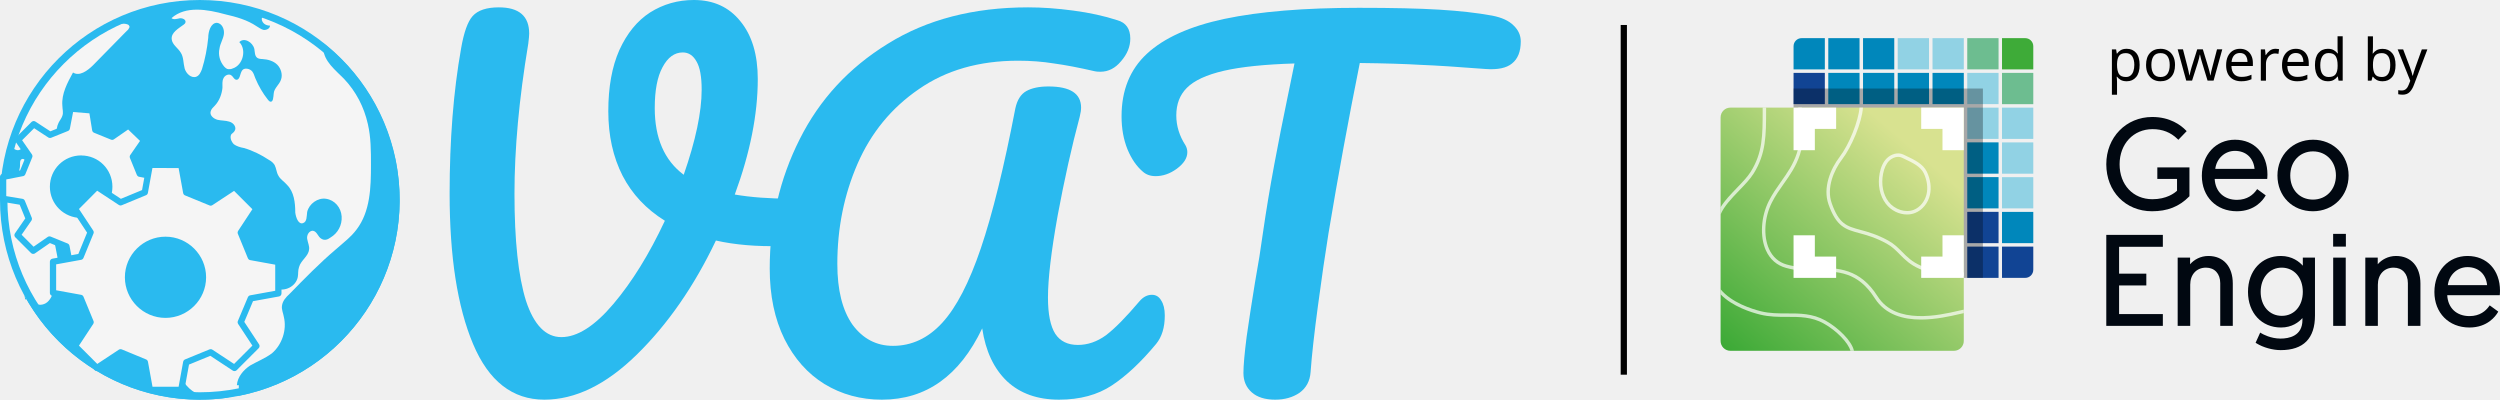
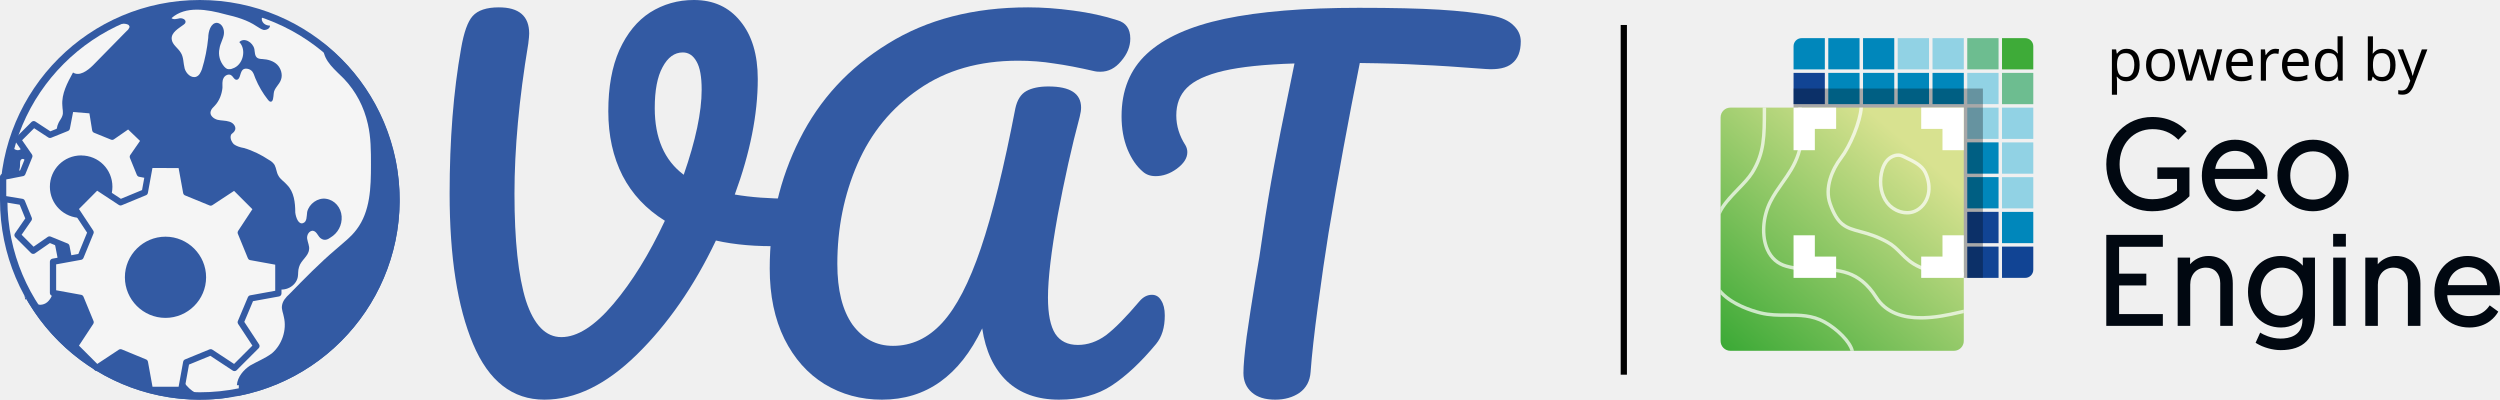
<svg xmlns="http://www.w3.org/2000/svg" viewBox="0 0 845.706 135.2" height="512" width="3202.674" version="1.1" id="svg18">
  <defs id="defs22">
    <linearGradient id="d" x1="15.623" y1="352.338" x2="213.022" y2="122.205" gradientUnits="userSpaceOnUse">
      <stop offset="0" stop-color="#3daa37" id="stop915" />
      <stop offset="1" stop-color="#d8e290" id="stop917" />
    </linearGradient>
    <clipPath id="clipPath38" clipPathUnits="userSpaceOnUse">
      <path id="path36" d="m 2767.99,2165.38 c -10.11,-56.83 -80.55,-104.25 -157.22,-97.6 -76.97,7.37 -95.33,41.9 -49.04,78.85 45.71,37.9 106,84.47 148.3,97.16 42.37,12.46 69.08,-22 57.96,-78.41 z" />
    </clipPath>
    <linearGradient id="linearGradient44" spreadMethod="pad" gradientTransform="matrix(0,-219.607,-219.607,0,2653.55,2284.8)" gradientUnits="userSpaceOnUse" y2="0" x2="1" y1="0" x1="0">
      <stop id="stop40" offset="0" style="stop-opacity:1;stop-color:#77cb46" />
      <stop id="stop42" offset="1" style="stop-opacity:1;stop-color:#45bb3a" />
    </linearGradient>
    <clipPath id="clipPath54" clipPathUnits="userSpaceOnUse">
      <path id="path52" d="m 3143.09,2250.74 c 67.89,-71.09 97.73,-131.51 32.59,-141.51 -63.3,-8.88 -143,42.97 -167.06,111.23 -26.24,67.86 -14.95,134.83 8.92,147.56 24.67,12.87 59.7,-44.96 125.55,-117.28 z" />
    </clipPath>
    <linearGradient id="linearGradient60" spreadMethod="pad" gradientTransform="matrix(0,409.137,409.137,0,3102.74,1437.52)" gradientUnits="userSpaceOnUse" y2="0" x2="1" y1="0" x1="0">
      <stop id="stop56" offset="0" style="stop-opacity:1;stop-color:#2555ad" />
      <stop id="stop58" offset="1" style="stop-opacity:1;stop-color:#3468bb" />
    </linearGradient>
    <clipPath id="clipPath70" clipPathUnits="userSpaceOnUse">
      <path id="path68" d="m 4145.99,1631.8 c 139.34,-68.02 69.88,-249.44 -161.59,-331.62 -234.31,-79.33 -479.22,23.48 -536.55,142.97 -58.25,120.9 13.83,210.15 163.52,242.98 149.42,28.92 393,17.33 534.62,-54.33 z" />
    </clipPath>
    <linearGradient id="linearGradient76" spreadMethod="pad" gradientTransform="matrix(0,670.354,670.354,0,3822.63,1228.3)" gradientUnits="userSpaceOnUse" y2="0" x2="1" y1="0" x1="0">
      <stop id="stop72" offset="0" style="stop-opacity:1;stop-color:#77cb46" />
      <stop id="stop74" offset="1" style="stop-opacity:1;stop-color:#45bb3a" />
    </linearGradient>
    <clipPath id="clipPath86" clipPathUnits="userSpaceOnUse">
      <path id="path84" d="m 2975.34,2211.75 c -23.2,68.04 -56.98,110 -90.49,94.15 -33.11,-16.07 -66.53,-75.82 -75.56,-133.1 -0.02,-0.13 -0.02,-0.25 -0.04,-0.38 -9.16,-106.25 -79.8,-163.71 -231.94,-142.41 0,0 0.01,-0.02 0.02,-0.03 -78.24,7.68 -198.91,-1.01 -273.66,-20.28 -74.06,-17.44 -38.1,-88.11 89.17,-144.66 128.42,-55.48 258.45,-23.06 282.27,42.51 0.05,0.13 0.07,0.25 0.12,0.38 0.01,-0.02 0.02,-0.03 0.03,-0.04 55.2,109.57 124.45,151.51 234.16,165.59 0,0 -0.01,0.01 -0.01,0.01 66.31,5.65 90.47,70.75 65.93,138.26 z" />
    </clipPath>
    <linearGradient id="linearGradient92" spreadMethod="pad" gradientTransform="matrix(0,601.928,601.928,0,2625.13,1130.62)" gradientUnits="userSpaceOnUse" y2="0" x2="1" y1="0" x1="0">
      <stop id="stop88" offset="0" style="stop-opacity:1;stop-color:#2555ad" />
      <stop id="stop90" offset="1" style="stop-opacity:1;stop-color:#3468bb" />
    </linearGradient>
    <clipPath id="clipPath104" clipPathUnits="userSpaceOnUse">
      <path id="path102" d="m 2508.83,1581.16 c -38.87,-91.27 -250.22,-99.06 -432.47,46.52 -178.91,146.98 -218.67,299.96 -130.81,303.04 90.21,6.28 264.51,-48.54 395.23,-105.95 128.85,-59.82 208.64,-152.5 168.05,-243.61 z" />
    </clipPath>
    <linearGradient id="linearGradient110" spreadMethod="pad" gradientTransform="matrix(0,650.987,650.987,0,2210.05,1472.34)" gradientUnits="userSpaceOnUse" y2="0" x2="1" y1="0" x1="0">
      <stop id="stop106" offset="0" style="stop-opacity:1;stop-color:#2555ad" />
      <stop id="stop108" offset="1" style="stop-opacity:1;stop-color:#3468bb" />
    </linearGradient>
  </defs>
  <g id="g44" transform="translate(9.939211,10.0641)">
    <g transform="matrix(0.2119787,0,0,-0.2119787,-83.89857,160.8119)" id="g16">
-       <ellipse transform="scale(1,-1)" cy="-487.2" cx="667.8" fill="#f5f5f5" stroke="#335aa3" stroke-width="11.8" id="ellipse2" rx="313" ry="313" style="stroke:#2abaef;stroke-opacity:1" />
-       <g fill="#335aa3" id="g8" style="fill:#2abaef;fill-opacity:1">
-         <path d="m 730,191.4 c -0.6,-7.2 1.6,-13.4 -1.4,-17.2 172.6,33.3 285.5,200.2 252.3,373 -16,78.6 -58,145 -117,190.8 1,-3 1,-6.6 1,-10 1,-19.7 19,-33.5 33,-47.7 19,-20 32,-45 38,-72 5,-21.3 5,-43.3 5,-65.3 0,-35.8 -1,-74.4 -23,-103.2 -9,-12.2 -22,-21.7 -33,-31.6 -26,-22 -50,-46.7 -74,-71.2 -6,-5.4 -11,-11.3 -12,-18.7 -1,-6 2,-12 3,-18 5,-20.8 -3,-44.3 -19,-58 -11,-8.2 -23,-12.7 -35,-19.6 -10,-6.7 -20,-17.7 -21,-31.3" id="path4" style="fill:#2abaef;fill-opacity:1" />
-         <path d="m 387.8,335.2 h -0.2 c 62.7,-115.4 192.6,-183.8 328,-163.3 -33.6,5 -39,-3 -54.5,7 -7,4 -14,10 -19,18 -4,6 -8,14 -14,19 -6,5 -15,9 -20,16 -7,12 3,28 16,36 13,7 28,11 38,21 10,10 15,25 28,29 5,1 11,1 15,4 7,5 7,16 14,21 8,6 21,0 31,4 6,2 10,8 17,9 8,1 15,-6 22,-10 14,-6 32,3 35,18 1,5 0,10 2,16 3,11 15,17 16,28 1,5 -2,11 -3,17 -1,6 3,13 9,13 7,-1 8,-10 14,-13 5,-3 10,-1 14,2 12,7 19,20 18,34 -1,14 -11,26 -25,28 -13,2 -27,-8 -30,-21 -1,-7 0,-16 -7,-18 -7,-2 -11,9 -12,17 0,16 -2,33 -13,44 -4,5 -11,9 -14,15 -3,5 -3,11 -6,17 -2,3 -5,6 -9,8 -12,8 -26,15 -40,19 -6,1 -12,3 -16,6 -4,4 -7,11 -4,16 2,2 4,3 5,5 4,5.4 -1,13 -8,15 -6,2 -13,1.6 -19,3 -6,1.5 -13,7 -11,13.4 1,4 4,6.5 6.8,9.4 7,7.5 11,18 12,28.2 0,5 -0.6,11 1.5,15 2,5 8.6,8 12.6,5 3,-2 4,-6 7.5,-7 6.8,-1 6,10 10,15 3,4 10,3 14,0 4,-3 5,-8 7,-13 5,-12 12,-24 20,-34 1,-1 2,-2.6 3.6,-3 5,-1.2 5,7.5 5.6,13 0.5,8.4 9,14 11.6,22 3,8 0,18 -6,24 -6,6 -15,8.5 -24,9 -2.5,0 -6,0.5 -8,2 -4,3 -3.6,9 -4.5,14 -2.5,11 -16.5,19 -24,11 12,-12 6,-37.2 -11,-42.2 -2,-1 -4,-1 -6,-1 -3,0 -5,2 -7,4 -7,8 -10,19 -7.6,29 1,8 6,15 7,23 1,8 -3,17 -11,18 -10,0 -14,-14 -14,-24 -1.7,-17 -5,-34 -10,-50 -2,-5 -4,-10 -9,-12 -8,-3 -16.3,5 -18.6,13 -2.3,8.8 -1.6,18 -6,25 -4.6,8 -14,13 -14.7,22 -1,10.6 11,17 19,23 1.4,1 2.6,2 3,3.8 1,4.4 -5,7 -9.3,6.4 -4.7,-1 -10,-2.6 -13,0.3 22.5,20 57,14 86,6 17.5,-4 35,-9 49.8,-19 3.7,-2 7,-5 11.7,-6 4,0 9.5,2 9.7,7 -7,0 -12,4 -13,9 -1,4.6 3,9 6.5,11 l 1,0.6 c -50,17 -104.5,21 -159.7,11 -33,-6 -64,-17 -92,-32 5.3,2 10.5,3 16,3.5 1,0 14.3,1 16.2,-3 0.5,-0.3 1,-1.4 0.6,-3 -1,-2 -2,-4 -4,-5.3 l -54,-55 c -9,-9 -22,-18.2 -32,-11.6 -9,-16.5 -18.5,-34 -17,-52.7 0,-5.6 2,-11 0,-16.5 -1.3,-4 -4,-7 -6,-11 -6,-12 -2,-26 -2,-39 0,-13 -9,-29 -22,-27 -9,1 -14,11 -16,20 -2,9 -1,18.4 -5,27 -4.4,-2.6 -7,-7.7 -9,-12.5 -3.3,-7.6 -5.4,-11 -9,-12 -5,-1.5 -10.4,3.4 -12,5 -1,1 -1.4,2 -2,3.5 -13,-45 -17,-94 -9,-143 -8,61 1,109 3,109 0.5,0 0.4,-4 4,-11 1,-3 3,-6 6.5,-9.4 6.7,5 11,13 11,22 0,3.5 -0.4,8 3,9.5 3,1 6,-2 7,-4.7 1,-3 0.7,-6 1.6,-9 2,-7 8,-11 13,-15 12,-11 16,-28 19,-44.8 l 14.7,-76 c 1.7,-8 3,-17 3,-25 0,-11 -3.3,-22 -7,-33 -2,-8 -5,-16 -11,-21 -6,-5 -16,-6 -21,0.4 -3,4 -6,10 -10,8 -1,-2 -2,-4 -4,-4" id="path6" style="fill:#2abaef;fill-opacity:1" />
+       <ellipse transform="scale(1,-1)" cy="-487.2" cx="667.8" fill="#f5f5f5" stroke="#335aa3" stroke-width="11.8" id="ellipse2" rx="313" ry="313" style="stroke:#335aa3;stroke-opacity:1" />
+       <g fill="#335aa3" id="g8" style="fill:#335aa3;fill-opacity:1">
+         <path d="m 730,191.4 c -0.6,-7.2 1.6,-13.4 -1.4,-17.2 172.6,33.3 285.5,200.2 252.3,373 -16,78.6 -58,145 -117,190.8 1,-3 1,-6.6 1,-10 1,-19.7 19,-33.5 33,-47.7 19,-20 32,-45 38,-72 5,-21.3 5,-43.3 5,-65.3 0,-35.8 -1,-74.4 -23,-103.2 -9,-12.2 -22,-21.7 -33,-31.6 -26,-22 -50,-46.7 -74,-71.2 -6,-5.4 -11,-11.3 -12,-18.7 -1,-6 2,-12 3,-18 5,-20.8 -3,-44.3 -19,-58 -11,-8.2 -23,-12.7 -35,-19.6 -10,-6.7 -20,-17.7 -21,-31.3" id="path4" style="fill:#335aa3;fill-opacity:1" />
+         <path d="m 387.8,335.2 h -0.2 c 62.7,-115.4 192.6,-183.8 328,-163.3 -33.6,5 -39,-3 -54.5,7 -7,4 -14,10 -19,18 -4,6 -8,14 -14,19 -6,5 -15,9 -20,16 -7,12 3,28 16,36 13,7 28,11 38,21 10,10 15,25 28,29 5,1 11,1 15,4 7,5 7,16 14,21 8,6 21,0 31,4 6,2 10,8 17,9 8,1 15,-6 22,-10 14,-6 32,3 35,18 1,5 0,10 2,16 3,11 15,17 16,28 1,5 -2,11 -3,17 -1,6 3,13 9,13 7,-1 8,-10 14,-13 5,-3 10,-1 14,2 12,7 19,20 18,34 -1,14 -11,26 -25,28 -13,2 -27,-8 -30,-21 -1,-7 0,-16 -7,-18 -7,-2 -11,9 -12,17 0,16 -2,33 -13,44 -4,5 -11,9 -14,15 -3,5 -3,11 -6,17 -2,3 -5,6 -9,8 -12,8 -26,15 -40,19 -6,1 -12,3 -16,6 -4,4 -7,11 -4,16 2,2 4,3 5,5 4,5.4 -1,13 -8,15 -6,2 -13,1.6 -19,3 -6,1.5 -13,7 -11,13.4 1,4 4,6.5 6.8,9.4 7,7.5 11,18 12,28.2 0,5 -0.6,11 1.5,15 2,5 8.6,8 12.6,5 3,-2 4,-6 7.5,-7 6.8,-1 6,10 10,15 3,4 10,3 14,0 4,-3 5,-8 7,-13 5,-12 12,-24 20,-34 1,-1 2,-2.6 3.6,-3 5,-1.2 5,7.5 5.6,13 0.5,8.4 9,14 11.6,22 3,8 0,18 -6,24 -6,6 -15,8.5 -24,9 -2.5,0 -6,0.5 -8,2 -4,3 -3.6,9 -4.5,14 -2.5,11 -16.5,19 -24,11 12,-12 6,-37.2 -11,-42.2 -2,-1 -4,-1 -6,-1 -3,0 -5,2 -7,4 -7,8 -10,19 -7.6,29 1,8 6,15 7,23 1,8 -3,17 -11,18 -10,0 -14,-14 -14,-24 -1.7,-17 -5,-34 -10,-50 -2,-5 -4,-10 -9,-12 -8,-3 -16.3,5 -18.6,13 -2.3,8.8 -1.6,18 -6,25 -4.6,8 -14,13 -14.7,22 -1,10.6 11,17 19,23 1.4,1 2.6,2 3,3.8 1,4.4 -5,7 -9.3,6.4 -4.7,-1 -10,-2.6 -13,0.3 22.5,20 57,14 86,6 17.5,-4 35,-9 49.8,-19 3.7,-2 7,-5 11.7,-6 4,0 9.5,2 9.7,7 -7,0 -12,4 -13,9 -1,4.6 3,9 6.5,11 l 1,0.6 c -50,17 -104.5,21 -159.7,11 -33,-6 -64,-17 -92,-32 5.3,2 10.5,3 16,3.5 1,0 14.3,1 16.2,-3 0.5,-0.3 1,-1.4 0.6,-3 -1,-2 -2,-4 -4,-5.3 l -54,-55 c -9,-9 -22,-18.2 -32,-11.6 -9,-16.5 -18.5,-34 -17,-52.7 0,-5.6 2,-11 0,-16.5 -1.3,-4 -4,-7 -6,-11 -6,-12 -2,-26 -2,-39 0,-13 -9,-29 -22,-27 -9,1 -14,11 -16,20 -2,9 -1,18.4 -5,27 -4.4,-2.6 -7,-7.7 -9,-12.5 -3.3,-7.6 -5.4,-11 -9,-12 -5,-1.5 -10.4,3.4 -12,5 -1,1 -1.4,2 -2,3.5 -13,-45 -17,-94 -9,-143 -8,61 1,109 3,109 0.5,0 0.4,-4 4,-11 1,-3 3,-6 6.5,-9.4 6.7,5 11,13 11,22 0,3.5 -0.4,8 3,9.5 3,1 6,-2 7,-4.7 1,-3 0.7,-6 1.6,-9 2,-7 8,-11 13,-15 12,-11 16,-28 19,-44.8 l 14.7,-76 c 1.7,-8 3,-17 3,-25 0,-11 -3.3,-22 -7,-33 -2,-8 -5,-16 -11,-21 -6,-5 -16,-6 -21,0.4 -3,4 -6,10 -10,8 -1,-2 -2,-4 -4,-4" id="path6" style="fill:#335aa3;fill-opacity:1" />
      </g>
-       <g fill="#f5f5f5" stroke="#335aa3" stroke-linecap="round" stroke-linejoin="round" stroke-width="10" id="g14" style="stroke:#2abaef;stroke-opacity:1">
-         <path d="m 461.5,632.7 -6,-31 -26.8,-10.8 -26,17 -25,-25 18,-26 -11,-27 -30.8,-6 v -35 l 30,-5 11,-27 -18,-26 25,-25 26,18 27,-11 6,-31 h 35 l 5,31 27,10 26,-18 25,25 -18,26 11,27 31,5 v 35 l -31,6 -11,27 18,26 -25,24 -26,-18 -27,11 -5,31 z m 17,-79.7 c 25,0 44.8,-20 44.8,-45 0,-24.8 -20,-44.7 -44.8,-44.7 -25,0 -45,20 -45,44.8 0,25 20,45 45,45 z" id="path10" style="stroke:#2abaef;stroke-opacity:1" />
-         <path d="m 588,543 -8,-43.8 -38.7,-16 -38,25 -34.8,-35 25,-37.8 -16,-39 -44,-8 v -49.7 l 44,-8 16,-38.8 -25,-38 35,-35 37.8,25 38.8,-16 8,-44 h 50 l 8,44 39,16 38,-25 35,35 -25,38 16,38 44,8 v 50 l -44,8 -16,39 25,38 -35,35 -38,-25 -39,16 -8,44 z m 25,-119.6 c 33,0 59.8,-27 59.8,-59.8 0,-33 -27,-59.8 -59.8,-59.8 -33,0 -59.8,27 -59.8,59.8 0,33 27,59.8 59.8,59.8 z" id="path12" style="stroke:#2abaef;stroke-opacity:1" />
+       <g fill="#f5f5f5" stroke="#335aa3" stroke-linecap="round" stroke-linejoin="round" stroke-width="10" id="g14" style="stroke:#335aa3;stroke-opacity:1">
+         <path d="m 461.5,632.7 -6,-31 -26.8,-10.8 -26,17 -25,-25 18,-26 -11,-27 -30.8,-6 v -35 l 30,-5 11,-27 -18,-26 25,-25 26,18 27,-11 6,-31 h 35 l 5,31 27,10 26,-18 25,25 -18,26 11,27 31,5 v 35 l -31,6 -11,27 18,26 -25,24 -26,-18 -27,11 -5,31 z m 17,-79.7 c 25,0 44.8,-20 44.8,-45 0,-24.8 -20,-44.7 -44.8,-44.7 -25,0 -45,20 -45,44.8 0,25 20,45 45,45 z" id="path10" style="stroke:#335aa3;stroke-opacity:1" />
+         <path d="m 588,543 -8,-43.8 -38.7,-16 -38,25 -34.8,-35 25,-37.8 -16,-39 -44,-8 v -49.7 l 44,-8 16,-38.8 -25,-38 35,-35 37.8,25 38.8,-16 8,-44 h 50 l 8,44 39,16 38,-25 35,35 -25,38 16,38 44,8 v 50 l -44,8 -16,39 25,38 -35,35 -38,-25 -39,16 -8,44 z m 25,-119.6 c 33,0 59.8,-27 59.8,-59.8 0,-33 -27,-59.8 -59.8,-59.8 -33,0 -59.8,27 -59.8,59.8 0,33 27,59.8 59.8,59.8 z" id="path12" style="stroke:#335aa3;stroke-opacity:1" />
      </g>
    </g>
  </g>
-   <g aria-label="VAT" id="text1126" style="font-size:155.581px;line-height:1.25;letter-spacing:0px;word-spacing:0px;fill:#2abaef;stroke-width:3.89" transform="translate(0,-0.3020205)">
-     <path d="m 267.386,67.513 q 3.578,0 5.134,1.556 1.711,1.556 1.711,4.045 0,4.045 -2.489,7.157 -2.334,3.112 -7.468,3.267 -12.446,0.311 -22.093,-1.867 -11.046,23.182 -26.76,38.584 -15.558,15.247 -31.272,15.247 -16.18,0 -24.115,-18.825 -7.935,-18.825 -7.935,-50.875 0,-27.382 3.89,-49.164 1.4,-8.09 3.89,-10.891 2.645,-2.956 8.868,-2.956 10.268,0 10.268,8.868 0,0.933 -0.311,3.423 -4.667,28.005 -4.667,50.719 0,23.804 3.89,36.25 4.045,12.291 11.98,12.291 8.09,0 17.581,-11.202 9.49,-11.202 17.425,-28.16 -9.49,-5.912 -14.313,-15.247 -4.823,-9.49 -4.823,-21.781 0,-12.291 3.734,-20.692 3.89,-8.557 10.424,-12.758 6.69,-4.201 14.78,-4.201 9.957,0 15.714,7.157 5.912,7.157 5.912,19.603 0,17.892 -7.779,39.051 8.246,1.4 18.825,1.4 z M 221.489,36.864 q 0,15.247 9.802,22.559 6.068,-17.425 6.068,-28.782 0,-6.534 -1.711,-9.49 -1.711,-3.112 -4.667,-3.112 -4.201,0 -6.846,4.979 -2.645,4.823 -2.645,13.847 z" style="font-family:Pacifico;-inkscape-font-specification:Pacifico" id="path916" />
-     <path d="m 298.346,135.502 q -10.735,0 -19.448,-5.29 -8.557,-5.29 -13.536,-15.247 -4.979,-10.113 -4.979,-23.804 0,-23.648 10.113,-43.718 10.113,-20.226 29.872,-32.361 19.759,-12.291 47.452,-12.291 7.157,0 15.247,1.089 8.246,1.089 14.936,3.267 4.356,1.245 4.356,6.223 0,4.045 -3.112,7.623 -2.956,3.578 -7.001,3.578 -1.245,0 -1.867,-0.156 -8.09,-1.867 -13.847,-2.645 -5.756,-0.933 -12.135,-0.933 -19.759,0 -33.605,9.646 -13.847,9.49 -20.692,25.204 -6.846,15.714 -6.846,33.917 0,13.224 5.134,20.537 5.29,7.157 13.691,7.157 9.49,0 16.647,-7.779 7.157,-7.779 13.069,-25.204 5.912,-17.425 11.669,-47.297 0.933,-4.356 3.734,-5.912 2.8,-1.556 7.468,-1.556 11.046,0 11.046,7.157 0,1.245 -0.467,3.112 -4.045,15.091 -7.468,33.45 -3.267,18.203 -3.267,27.693 0,8.401 2.489,12.291 2.489,3.734 7.623,3.734 4.979,0 9.49,-3.267 4.512,-3.423 11.357,-11.513 1.867,-2.178 4.201,-2.178 2.023,0 3.112,1.867 1.245,1.867 1.245,5.134 0,6.068 -2.956,9.646 -7.623,9.179 -14.936,14.002 -7.312,4.823 -17.892,4.823 -10.891,0 -17.581,-6.223 -6.69,-6.379 -8.401,-17.892 -11.513,24.115 -33.917,24.115 z" style="font-family:Pacifico;-inkscape-font-specification:Pacifico" id="path918" />
-     <path d="m 504.802,5.592 q 4.823,0.933 7.157,3.267 2.489,2.334 2.489,5.445 0,5.134 -2.956,7.468 -2.8,2.334 -9.024,1.867 -14.002,-1.089 -21.937,-1.4 -7.779,-0.467 -20.537,-0.622 -5.756,28.627 -10.58,57.565 -1.711,10.58 -3.578,24.582 -1.867,13.847 -2.489,22.404 -0.311,4.512 -3.734,7.001 -3.423,2.334 -8.246,2.334 -5.134,0 -7.935,-2.489 -2.8,-2.489 -2.8,-6.534 0,-3.734 1.089,-12.291 1.245,-8.713 2.8,-18.203 1.711,-9.49 2.645,-16.492 1.711,-11.824 3.89,-23.493 2.178,-11.669 4.356,-22.093 0.467,-2.334 1.089,-5.29 0.622,-3.112 1.4,-6.846 -15.247,0.467 -23.959,2.489 -8.713,2.023 -12.446,5.756 -3.578,3.578 -3.578,9.335 0,5.29 3.112,10.113 0.622,1.089 0.622,2.334 0,2.956 -3.578,5.601 -3.423,2.489 -7.157,2.489 -2.645,0 -4.356,-1.556 -3.112,-2.645 -5.134,-7.468 -2.023,-4.979 -2.023,-11.202 0,-13.224 8.557,-21.159 8.713,-8.09 26.293,-11.824 17.736,-3.734 45.43,-3.734 17.114,0 27.227,0.622 10.268,0.622 17.892,2.023 z" style="font-family:Pacifico;-inkscape-font-specification:Pacifico" id="path920" />
+   <g aria-label="VAT" id="text1126" style="font-size:155.581px;line-height:1.25;letter-spacing:0px;word-spacing:0px;fill:#335aa3;stroke-width:3.89;fill-opacity:1" transform="translate(0,-0.3020205)">
+     <path d="m 267.386,67.513 q 3.578,0 5.134,1.556 1.711,1.556 1.711,4.045 0,4.045 -2.489,7.157 -2.334,3.112 -7.468,3.267 -12.446,0.311 -22.093,-1.867 -11.046,23.182 -26.76,38.584 -15.558,15.247 -31.272,15.247 -16.18,0 -24.115,-18.825 -7.935,-18.825 -7.935,-50.875 0,-27.382 3.89,-49.164 1.4,-8.09 3.89,-10.891 2.645,-2.956 8.868,-2.956 10.268,0 10.268,8.868 0,0.933 -0.311,3.423 -4.667,28.005 -4.667,50.719 0,23.804 3.89,36.25 4.045,12.291 11.98,12.291 8.09,0 17.581,-11.202 9.49,-11.202 17.425,-28.16 -9.49,-5.912 -14.313,-15.247 -4.823,-9.49 -4.823,-21.781 0,-12.291 3.734,-20.692 3.89,-8.557 10.424,-12.758 6.69,-4.201 14.78,-4.201 9.957,0 15.714,7.157 5.912,7.157 5.912,19.603 0,17.892 -7.779,39.051 8.246,1.4 18.825,1.4 z M 221.489,36.864 q 0,15.247 9.802,22.559 6.068,-17.425 6.068,-28.782 0,-6.534 -1.711,-9.49 -1.711,-3.112 -4.667,-3.112 -4.201,0 -6.846,4.979 -2.645,4.823 -2.645,13.847 z" style="font-family:Pacifico;-inkscape-font-specification:Pacifico;fill:#335aa3;fill-opacity:1" id="path916" />
+     <path d="m 298.346,135.502 q -10.735,0 -19.448,-5.29 -8.557,-5.29 -13.536,-15.247 -4.979,-10.113 -4.979,-23.804 0,-23.648 10.113,-43.718 10.113,-20.226 29.872,-32.361 19.759,-12.291 47.452,-12.291 7.157,0 15.247,1.089 8.246,1.089 14.936,3.267 4.356,1.245 4.356,6.223 0,4.045 -3.112,7.623 -2.956,3.578 -7.001,3.578 -1.245,0 -1.867,-0.156 -8.09,-1.867 -13.847,-2.645 -5.756,-0.933 -12.135,-0.933 -19.759,0 -33.605,9.646 -13.847,9.49 -20.692,25.204 -6.846,15.714 -6.846,33.917 0,13.224 5.134,20.537 5.29,7.157 13.691,7.157 9.49,0 16.647,-7.779 7.157,-7.779 13.069,-25.204 5.912,-17.425 11.669,-47.297 0.933,-4.356 3.734,-5.912 2.8,-1.556 7.468,-1.556 11.046,0 11.046,7.157 0,1.245 -0.467,3.112 -4.045,15.091 -7.468,33.45 -3.267,18.203 -3.267,27.693 0,8.401 2.489,12.291 2.489,3.734 7.623,3.734 4.979,0 9.49,-3.267 4.512,-3.423 11.357,-11.513 1.867,-2.178 4.201,-2.178 2.023,0 3.112,1.867 1.245,1.867 1.245,5.134 0,6.068 -2.956,9.646 -7.623,9.179 -14.936,14.002 -7.312,4.823 -17.892,4.823 -10.891,0 -17.581,-6.223 -6.69,-6.379 -8.401,-17.892 -11.513,24.115 -33.917,24.115 z" style="font-family:Pacifico;-inkscape-font-specification:Pacifico;fill:#335aa3;fill-opacity:1" id="path918" />
+     <path d="m 504.802,5.592 q 4.823,0.933 7.157,3.267 2.489,2.334 2.489,5.445 0,5.134 -2.956,7.468 -2.8,2.334 -9.024,1.867 -14.002,-1.089 -21.937,-1.4 -7.779,-0.467 -20.537,-0.622 -5.756,28.627 -10.58,57.565 -1.711,10.58 -3.578,24.582 -1.867,13.847 -2.489,22.404 -0.311,4.512 -3.734,7.001 -3.423,2.334 -8.246,2.334 -5.134,0 -7.935,-2.489 -2.8,-2.489 -2.8,-6.534 0,-3.734 1.089,-12.291 1.245,-8.713 2.8,-18.203 1.711,-9.49 2.645,-16.492 1.711,-11.824 3.89,-23.493 2.178,-11.669 4.356,-22.093 0.467,-2.334 1.089,-5.29 0.622,-3.112 1.4,-6.846 -15.247,0.467 -23.959,2.489 -8.713,2.023 -12.446,5.756 -3.578,3.578 -3.578,9.335 0,5.29 3.112,10.113 0.622,1.089 0.622,2.334 0,2.956 -3.578,5.601 -3.423,2.489 -7.157,2.489 -2.645,0 -4.356,-1.556 -3.112,-2.645 -5.134,-7.468 -2.023,-4.979 -2.023,-11.202 0,-13.224 8.557,-21.159 8.713,-8.09 26.293,-11.824 17.736,-3.734 45.43,-3.734 17.114,0 27.227,0.622 10.268,0.622 17.892,2.023 z" style="font-family:Pacifico;-inkscape-font-specification:Pacifico;fill:#335aa3;fill-opacity:1" id="path920" />
  </g>
  <path style="fill:none;stroke:#000000;stroke-width:2.112;stroke-linecap:butt;stroke-linejoin:miter;stroke-miterlimit:4;stroke-dasharray:none;stroke-opacity:1" d="m 549.304,8.45 v 118.3" id="path18149" />
  <g aria-label="powered by" id="text1605" style="font-size:19.756px;line-height:1.25;letter-spacing:0px;word-spacing:0px;stroke-width:0.494">
    <path d="m 719.455,16.508 q 1.956,0 3.141,1.363 1.205,1.363 1.205,4.109 0,2.707 -1.205,4.109 -1.185,1.403 -3.161,1.403 -1.225,0 -2.035,-0.454 -0.79,-0.474 -1.245,-1.087 h -0.119 q 0.04,0.336 0.079,0.85 0.04,0.514 0.04,0.889 v 4.346 H 714.417 V 16.705 h 1.422 l 0.237,1.442 h 0.079 q 0.474,-0.691 1.245,-1.166 0.77,-0.474 2.055,-0.474 z m -0.316,1.462 q -1.62,0 -2.292,0.909 -0.652,0.909 -0.691,2.766 v 0.336 q 0,1.956 0.632,3.023 0.652,1.047 2.39,1.047 0.968,0 1.58,-0.533 0.632,-0.533 0.929,-1.442 0.316,-0.929 0.316,-2.114 0,-1.818 -0.711,-2.904 -0.691,-1.087 -2.153,-1.087 z" style="font-weight:300;font-family:Poppins;-inkscape-font-specification:'Poppins weight=255'" id="path2916" />
    <path d="m 735.773,21.98 q 0,2.628 -1.343,4.07 -1.324,1.442 -3.596,1.442 -1.403,0 -2.509,-0.632 -1.087,-0.652 -1.719,-1.877 -0.632,-1.245 -0.632,-3.003 0,-2.628 1.324,-4.05 1.324,-1.422 3.596,-1.422 1.442,0 2.529,0.652 1.106,0.632 1.719,1.857 0.632,1.205 0.632,2.963 z m -8.001,0 q 0,1.877 0.731,2.983 0.751,1.087 2.371,1.087 1.6,0 2.351,-1.087 0.751,-1.106 0.751,-2.983 0,-1.877 -0.751,-2.944 -0.751,-1.067 -2.371,-1.067 -1.62,0 -2.351,1.067 -0.731,1.067 -0.731,2.944 z" style="font-weight:300;font-family:Poppins;-inkscape-font-specification:'Poppins weight=255'" id="path2918" />
    <path d="m 744.96,21.308 q -0.257,-0.81 -0.454,-1.58 -0.178,-0.79 -0.277,-1.225 h -0.079 q -0.079,0.435 -0.257,1.225 -0.178,0.77 -0.454,1.6 l -1.897,5.947 h -1.976 l -2.904,-10.589 h 1.798 l 1.462,5.65 q 0.217,0.85 0.415,1.719 0.198,0.869 0.277,1.442 h 0.079 q 0.079,-0.336 0.178,-0.83 0.119,-0.494 0.257,-1.027 0.138,-0.553 0.277,-0.988 l 1.877,-5.966 h 1.897 l 1.818,5.966 q 0.217,0.672 0.415,1.462 0.217,0.79 0.296,1.363 h 0.079 q 0.059,-0.494 0.257,-1.363 0.217,-0.869 0.454,-1.778 l 1.482,-5.65 h 1.778 l -2.944,10.589 h -2.035 z" style="font-weight:300;font-family:Poppins;-inkscape-font-specification:'Poppins weight=255'" id="path2920" />
    <path d="m 757.742,16.508 q 1.363,0 2.331,0.593 0.988,0.593 1.501,1.679 0.533,1.067 0.533,2.509 v 1.047 h -7.251 q 0.04,1.798 0.909,2.746 0.889,0.929 2.47,0.929 1.008,0 1.778,-0.178 0.79,-0.198 1.62,-0.553 v 1.521 q -0.81,0.356 -1.6,0.514 -0.79,0.178 -1.877,0.178 -1.501,0 -2.667,-0.612 -1.146,-0.612 -1.798,-1.818 -0.632,-1.225 -0.632,-2.983 0,-1.739 0.573,-2.983 0.593,-1.245 1.64,-1.916 1.067,-0.672 2.47,-0.672 z m -0.02,1.422 q -1.245,0 -1.976,0.81 -0.711,0.79 -0.85,2.213 h 5.393 q -0.02,-1.343 -0.632,-2.173 -0.612,-0.85 -1.936,-0.85 z" style="font-weight:300;font-family:Poppins;-inkscape-font-specification:'Poppins weight=255'" id="path2922" />
    <path d="m 769.734,16.508 q 0.296,0 0.632,0.04 0.356,0.02 0.612,0.079 l -0.217,1.6 q -0.257,-0.059 -0.573,-0.099 -0.296,-0.04 -0.573,-0.04 -0.81,0 -1.521,0.454 -0.711,0.435 -1.146,1.245 -0.415,0.79 -0.415,1.857 v 5.65 h -1.739 V 16.705 h 1.422 l 0.198,1.936 h 0.079 q 0.514,-0.869 1.324,-1.501 0.81,-0.632 1.916,-0.632 z" style="font-weight:300;font-family:Poppins;-inkscape-font-specification:'Poppins weight=255'" id="path2924" />
    <path d="m 776.649,16.508 q 1.363,0 2.331,0.593 0.988,0.593 1.501,1.679 0.533,1.067 0.533,2.509 v 1.047 h -7.251 q 0.04,1.798 0.909,2.746 0.889,0.929 2.47,0.929 1.008,0 1.778,-0.178 0.79,-0.198 1.62,-0.553 v 1.521 q -0.81,0.356 -1.6,0.514 -0.79,0.178 -1.877,0.178 -1.501,0 -2.667,-0.612 -1.146,-0.612 -1.798,-1.818 -0.632,-1.225 -0.632,-2.983 0,-1.739 0.573,-2.983 0.593,-1.245 1.64,-1.916 1.067,-0.672 2.47,-0.672 z m -0.02,1.422 q -1.245,0 -1.976,0.81 -0.711,0.79 -0.85,2.213 h 5.393 q -0.02,-1.343 -0.632,-2.173 -0.612,-0.85 -1.936,-0.85 z" style="font-weight:300;font-family:Poppins;-inkscape-font-specification:'Poppins weight=255'" id="path2926" />
    <path d="m 787.455,27.492 q -1.976,0 -3.161,-1.363 -1.185,-1.383 -1.185,-4.109 0,-2.726 1.185,-4.109 1.205,-1.403 3.181,-1.403 1.225,0 1.995,0.454 0.79,0.454 1.284,1.106 h 0.119 q -0.02,-0.257 -0.079,-0.751 -0.04,-0.514 -0.04,-0.81 v -4.228 h 1.739 v 15.015 h -1.403 l -0.257,-1.422 h -0.079 q -0.474,0.672 -1.264,1.146 -0.79,0.474 -2.035,0.474 z m 0.277,-1.442 q 1.679,0 2.351,-0.909 0.691,-0.929 0.691,-2.786 v -0.316 q 0,-1.976 -0.652,-3.023 -0.652,-1.067 -2.41,-1.067 -1.403,0 -2.114,1.126 -0.691,1.106 -0.691,2.983 0,1.897 0.691,2.944 0.711,1.047 2.134,1.047 z" style="font-weight:300;font-family:Poppins;-inkscape-font-specification:'Poppins weight=255'" id="path2928" />
    <path d="m 802.727,15.935 q 0,0.672 -0.04,1.264 -0.02,0.573 -0.059,0.909 h 0.099 q 0.454,-0.672 1.245,-1.126 0.79,-0.454 2.035,-0.454 1.976,0 3.161,1.383 1.205,1.363 1.205,4.09 0,2.726 -1.205,4.109 -1.205,1.383 -3.161,1.383 -1.245,0 -2.035,-0.454 -0.79,-0.454 -1.245,-1.087 h -0.138 l -0.356,1.343 h -1.245 V 12.28 h 1.739 z m 2.983,2.035 q -1.679,0 -2.331,0.968 -0.652,0.968 -0.652,3.003 v 0.079 q 0,1.956 0.632,3.003 0.652,1.027 2.39,1.027 1.422,0 2.114,-1.047 0.711,-1.047 0.711,-3.023 0,-4.011 -2.865,-4.011 z" style="font-weight:300;font-family:Poppins;-inkscape-font-specification:'Poppins weight=255'" id="path2930" />
    <path d="m 811.084,16.705 h 1.857 l 2.292,6.026 q 0.296,0.79 0.533,1.521 0.237,0.711 0.356,1.363 h 0.079 q 0.119,-0.494 0.375,-1.284 0.257,-0.81 0.533,-1.62 l 2.153,-6.006 h 1.877 l -4.564,12.051 q -0.553,1.501 -1.442,2.39 -0.869,0.889 -2.41,0.889 -0.474,0 -0.83,-0.059 -0.356,-0.04 -0.612,-0.099 v -1.383 q 0.217,0.04 0.514,0.079 0.316,0.04 0.652,0.04 0.909,0 1.462,-0.514 0.573,-0.514 0.889,-1.363 l 0.553,-1.403 z" style="font-weight:300;font-family:Poppins;-inkscape-font-specification:'Poppins weight=255'" id="path2932" />
  </g>
  <g id="g1028" style="isolation:isolate" transform="matrix(0.3044483,0,0,0.3044483,582.0479,12.675)">
    <g id="g1000">
      <g id="g970">
        <rect x="119.654" y="0.751" width="34.729" height="34.703" fill="#0087bb" id="rect922" />
        <rect x="158.27" y="0.751" width="34.703" height="34.703" fill="#0087bb" id="rect924" />
        <rect x="196.809" y="0.751" width="34.78" height="34.703" fill="#91d2e4" id="rect926" />
        <rect x="235.476" y="0.751" width="34.754" height="34.703" fill="#91d2e4" id="rect928" />
        <rect x="274.066" y="0.751" width="34.78" height="34.703" fill="#6dbd90" id="rect930" />
        <path d="M 115.818,0.751 V 35.454 H 81.063 V 9.727 c 0,-4.961 4.015,-8.976 8.976,-8.976 z" fill="#0087bb" id="path932" />
        <rect x="81.063" y="39.341" width="34.755" height="34.729" fill="#114494" id="rect934" />
        <rect x="119.654" y="39.341" width="34.729" height="34.729" fill="#0087bb" id="rect936" />
        <rect x="158.27" y="39.341" width="34.703" height="34.729" fill="#0087bb" id="rect938" />
        <rect x="196.809" y="39.341" width="34.78" height="34.729" fill="#0087bb" id="rect940" />
        <rect x="235.476" y="39.341" width="34.754" height="34.729" fill="#0087bb" id="rect942" />
        <rect x="274.066" y="39.341" width="34.78" height="34.729" fill="#91d2e4" id="rect944" />
        <rect x="274.066" y="77.957" width="34.78" height="34.754" fill="#91d2e4" id="rect946" />
        <rect x="274.066" y="116.547" width="34.78" height="34.78" fill="#0087bb" id="rect948" />
        <rect x="274.066" y="155.163" width="34.78" height="34.754" fill="#0087bb" id="rect950" />
        <rect x="274.066" y="193.754" width="34.78" height="34.78" fill="#114494" id="rect952" />
        <rect x="274.066" y="232.369" width="34.78" height="34.754" fill="#114494" id="rect954" />
        <path d="M 347.436,9.727 V 35.505 H 312.682 V 0.751 h 25.778 c 4.961,0 8.976,4.015 8.976,8.976 z" fill="#3eab38" id="path956" />
        <path d="m 347.436,232.369 v 25.778 c 0,4.936 -4.015,8.976 -8.976,8.976 h -25.778 v -34.754 z" fill="#114494" id="path958" />
        <rect x="312.682" y="193.805" width="34.754" height="34.729" fill="#0087bb" id="rect960" />
        <rect x="312.682" y="155.214" width="34.754" height="34.703" fill="#91d2e4" id="rect962" />
        <rect x="312.682" y="116.599" width="34.754" height="34.78" fill="#91d2e4" id="rect964" />
        <rect x="312.682" y="77.957" width="34.754" height="34.754" fill="#91d2e4" id="rect966" />
        <rect x="312.682" y="39.341" width="34.754" height="34.78" fill="#6dbd90" id="rect968" />
      </g>
      <rect x="81.063" y="56.731" width="210.393" height="210.393" fill="#010101" mix-blend-mode="multiply" opacity="0.3" id="rect972" />
      <g id="g988">
        <path d="M 270.21,77.941 V 337.256 c 0,6.01 -4.884,10.894 -10.894,10.894 H 10.896 c -6.035,0 -10.894,-4.884 -10.894,-10.894 V 88.835 c 0,-6.01 4.859,-10.894 10.894,-10.894 z" fill="url(#d)" id="path974" style="fill:url(#d)" />
        <g opacity="0.7" id="g986">
          <path d="m 229.24,149.291 c -4.168,-8.797 -14.014,-13.452 -22.709,-17.543 -1.176,-0.563 -2.327,-1.1 -3.453,-1.662 -6.47,-3.145 -14.039,-0.102 -18.336,4.092 -3.938,3.836 -6.623,9.437 -8.004,16.648 -2.43,12.812 0.076,25.19 6.854,33.987 5.831,7.57 14.833,11.892 23.527,11.892 3.094,0 6.137,-0.563 9.002,-1.688 8.03,-3.171 14.347,-10.843 16.469,-20.024 1.867,-8.03 0.665,-17.16 -3.35,-25.701 z m -0.383,24.832 c -1.841,7.979 -7.262,14.602 -14.142,17.339 -9.232,3.657 -21.302,-0.204 -28.08,-8.976 -6.112,-7.928 -8.337,-19.206 -6.112,-30.944 1.202,-6.419 3.529,-11.355 6.905,-14.628 2.481,-2.429 6.265,-4.271 9.897,-4.271 1.407,0 2.788,0.281 4.092,0.895 1.125,0.563 2.276,1.1 3.453,1.662 8.132,3.836 17.338,8.184 20.893,15.728 3.657,7.774 4.756,16.009 3.094,23.195 z" fill="#ffffff" id="path976" />
          <path d="m 270.209,261.124 v 3.836 c -47.848,-0.409 -59.765,-12.429 -71.298,-24.09 -4.347,-4.399 -8.465,-8.567 -14.526,-11.866 -12.147,-6.675 -22.07,-9.36 -30.023,-11.533 -15.446,-4.168 -25.625,-6.93 -34.499,-32.069 -6.496,-18.387 2.148,-39.255 12.377,-52.656 10.562,-13.81 20.919,-39.869 22.096,-54.804 h 3.836 c -1.126,16.981 -12.787,43.91 -22.863,57.131 -9.641,12.608 -17.799,32.095 -11.84,49.05 8.209,23.246 16.623,25.522 31.89,29.665 8.158,2.199 18.31,4.961 30.867,11.841 6.572,3.58 11.073,8.132 15.421,12.531 10.97,11.099 22.326,22.556 68.562,22.965 z" fill="#ffffff" id="path978" />
          <path d="m 270.209,302.399 v 3.913 c -1.406,0.281 -3.222,0.69 -5.191,1.151 -9.897,2.276 -25.855,5.984 -42.375,5.984 -19.41,0 -39.562,-5.115 -51.326,-23.655 -18.746,-29.563 -40.917,-29.87 -64.368,-30.177 -11.227,-0.153 -22.838,-0.307 -34.447,-3.631 -10.05,-2.736 -17.748,-9.488 -22.224,-19.513 -6.802,-15.242 -5.524,-37.158 3.172,-54.574 3.938,-7.851 8.797,-14.705 13.477,-21.354 13.963,-19.692 27.133,-38.309 19.384,-82.602 h 3.913 c 7.723,45.444 -6.445,65.442 -20.152,84.827 -4.629,6.521 -9.386,13.247 -13.171,20.842 -8.235,16.444 -9.488,37.056 -3.12,51.275 3.99,8.951 10.818,14.96 19.743,17.39 11.15,3.197 22.505,3.35 33.476,3.504 23.451,0.307 47.694,0.639 67.565,31.967 20.28,31.967 68.869,20.766 89.584,15.983 2.506,-0.563 4.527,-1.023 6.061,-1.33 z" fill="#ffffff" id="path980" />
          <path d="M 20.766,169.929 C 12.505,178.521 3.964,187.37 0,196.627 v -8.081 C 4.655,181.104 11.406,174.097 18.004,167.269 24.116,160.927 29.87,154.968 33.476,149.189 46.723,127.937 46.723,109.115 46.748,80.626 v -2.685 h 3.836 v 2.685 c -0.026,28.105 -0.026,48.41 -13.861,70.583 -3.81,6.138 -9.692,12.25 -15.958,18.72 z" fill="#ffffff" id="path982" />
          <path d="m 148.172,348.15 h -3.938 c -2.353,-8.823 -15.446,-22.428 -29.614,-30.304 -13.426,-7.442 -26.699,-7.391 -40.789,-7.391 -9.718,0.026 -19.718,0.026 -29.972,-2.532 C 34.038,305.494 13.298,298.998 0,285.469 v -5.703 c 12.224,14.884 34.601,21.891 44.779,24.448 9.795,2.429 19.563,2.404 29.026,2.404 13.989,-0.026 28.386,-0.051 42.656,7.877 14.27,7.928 29.486,22.709 31.711,33.655 z" fill="#ffffff" id="path984" />
        </g>
      </g>
      <g id="g998">
        <polygon points="222.898,77.941 222.898,101.597 246.554,101.597 246.554,125.254 270.21,125.254 270.21,101.597 270.21,77.941 246.554,77.941 " fill="#ffffff" id="polygon990" />
        <polygon points="81.063,125.254 104.72,125.254 104.72,101.597 128.376,101.597 128.376,77.941 104.72,77.941 81.063,77.941 81.063,101.597 " fill="#ffffff" id="polygon992" />
        <polygon points="222.898,267.124 222.898,243.467 246.554,243.467 246.554,219.811 270.21,219.811 270.21,243.467 270.21,267.124 246.554,267.124 " fill="#ffffff" id="polygon994" />
        <polygon points="81.063,219.811 104.72,219.811 104.72,243.467 128.376,243.467 128.376,267.124 104.72,267.124 81.063,267.124 81.063,243.467 " fill="#ffffff" id="polygon996" />
      </g>
    </g>
    <g id="g1026" transform="matrix(0.6666674,0,0,0.6666674,142.8515,88.35149)">
      <g id="g1008">
        <path d="m 513.611,103.231 h 32.841 v 19.69 c -4.254,4.007 -17.364,14.134 -41.016,14.134 -32.207,0 -54.703,-23.966 -54.703,-58.281 0,-33.892 23.094,-58.491 54.912,-58.491 16.619,0 30.181,5.312 41.457,16.24 l 1.543,1.494 13.875,-14.409 -1.445,-1.486 C 553.037,13.86 535.094,0 505.225,0 461.516,0 428.555,33.866 428.555,78.774 c 0,45.401 32.067,78.353 76.249,78.353 25.67,0 45.286,-7.762 61.736,-24.426 l 0.617,-0.626 V 84.001 h -53.546 z" fill="#010811" id="path1002" />
        <path d="m 643.011,37.896 c -31.981,0 -55.194,25.249 -55.194,60.037 0,34.853 23.995,59.195 58.352,59.195 30.066,0 43.659,-19.013 47.107,-24.84 l 0.991,-1.673 -14.266,-10.424 -1.257,1.762 c -5.266,7.37 -15.153,16.155 -32.364,16.155 -21.695,0 -36.08,-13.61 -37.164,-34.876 h 87.521 l 0.194,-1.928 c 0.146,-1.467 0.222,-3.238 0.222,-5.266 0,-34.776 -21.757,-58.142 -54.142,-58.142 z m -32.814,48.632 c 2.106,-17.276 15.852,-30.033 32.814,-30.033 18.288,0 30.896,11.709 32.651,30.033 z" fill="#010811" id="path1004" />
        <path d="m 773.235,37.896 c -33.868,0 -59.406,25.629 -59.406,59.616 0,34.543 24.894,59.615 59.195,59.615 33.868,0 59.406,-25.629 59.406,-59.615 0,-33.987 -25.448,-59.616 -59.195,-59.616 z m 38.069,59.616 c 0,23.279 -16.098,40.175 -38.28,40.175 -22.291,0 -37.858,-16.521 -37.858,-40.175 0,-23.279 15.921,-40.175 37.858,-40.175 22.182,0 38.28,16.896 38.28,40.175 z" fill="#010811" id="path1006" />
      </g>
      <g id="g1024">
        <polygon points="522.823,348.15 522.823,328.499 449.89,328.499 449.89,280.78 495.285,280.78 495.285,261.129 449.89,261.129 449.89,216.358 522.823,216.358 522.823,196.496 428.555,196.496 428.555,348.15 " fill="#010811" id="polygon1010" />
        <path d="m 598.719,231.655 c -13.271,0 -24.039,6.296 -30.49,13.815 v -11.078 h -20.703 v 113.759 h 20.915 v -68.669 c 0,-16.978 10.561,-28.385 26.279,-28.385 14.43,0 23.754,10.15 23.754,25.858 v 71.196 h 20.915 v -70.564 c 0,-28.331 -15.584,-45.931 -40.669,-45.931 z" fill="#010811" id="path1012" />
        <path d="m 756.1,247.861 c -5.692,-6.415 -17.508,-16.206 -36.597,-16.206 -32.249,0 -54.774,24.601 -54.774,59.826 0,34.977 22.611,59.405 54.985,59.405 18.522,0 29.934,-9.16 35.754,-15.768 v 3.311 c 0,26.896 -22.797,30.912 -36.386,30.912 -16.531,0 -29.518,-7.287 -31.952,-8.748 l -2.064,-1.238 -7.656,16.955 1.591,0.99 c 11.004,6.847 26.82,11.271 40.29,11.271 37.883,0 57.091,-19.42 57.091,-57.722 v -96.459 h -20.283 z m -35.334,3.235 c 20.804,0 35.334,16.607 35.334,40.385 0,23.531 -14.356,39.965 -34.911,39.965 -20.804,0 -35.334,-16.434 -35.334,-39.965 0,-23.401 14.683,-40.385 34.911,-40.385 z" fill="#010811" id="path1014" />
        <rect x="806.723" y="234.391" width="20.915" height="113.759" fill="#010811" id="rect1016" />
        <path d="m 911.459,231.655 c -13.271,0 -24.039,6.296 -30.49,13.815 v -11.078 h -20.703 v 113.759 h 20.915 v -68.669 c 0,-16.978 10.561,-28.385 26.279,-28.385 14.43,0 23.754,10.15 23.754,25.858 v 71.196 h 20.915 v -70.564 c 0,-28.331 -15.584,-45.931 -40.669,-45.931 z" fill="#010811" id="path1018" />
        <path d="m 1030.608,231.655 c -31.981,0 -55.194,25.249 -55.194,60.037 0,34.853 23.995,59.195 58.352,59.195 30.066,0 43.659,-19.013 47.107,-24.84 l 0.991,-1.673 -14.267,-10.424 -1.257,1.762 c -5.266,7.37 -15.153,16.155 -32.364,16.155 -21.695,0 -36.08,-13.61 -37.164,-34.876 h 87.521 l 0.195,-1.928 c 0.146,-1.467 0.222,-3.238 0.222,-5.266 0,-34.776 -21.757,-58.142 -54.142,-58.142 z m -32.814,48.632 c 2.106,-17.276 15.852,-30.033 32.814,-30.033 18.288,0 30.896,11.709 32.651,30.033 z" fill="#010811" id="path1020" />
        <rect x="806.637" y="194.812" width="21.233" height="21.233" fill="#010811" id="rect1022" />
      </g>
    </g>
  </g>
</svg>
